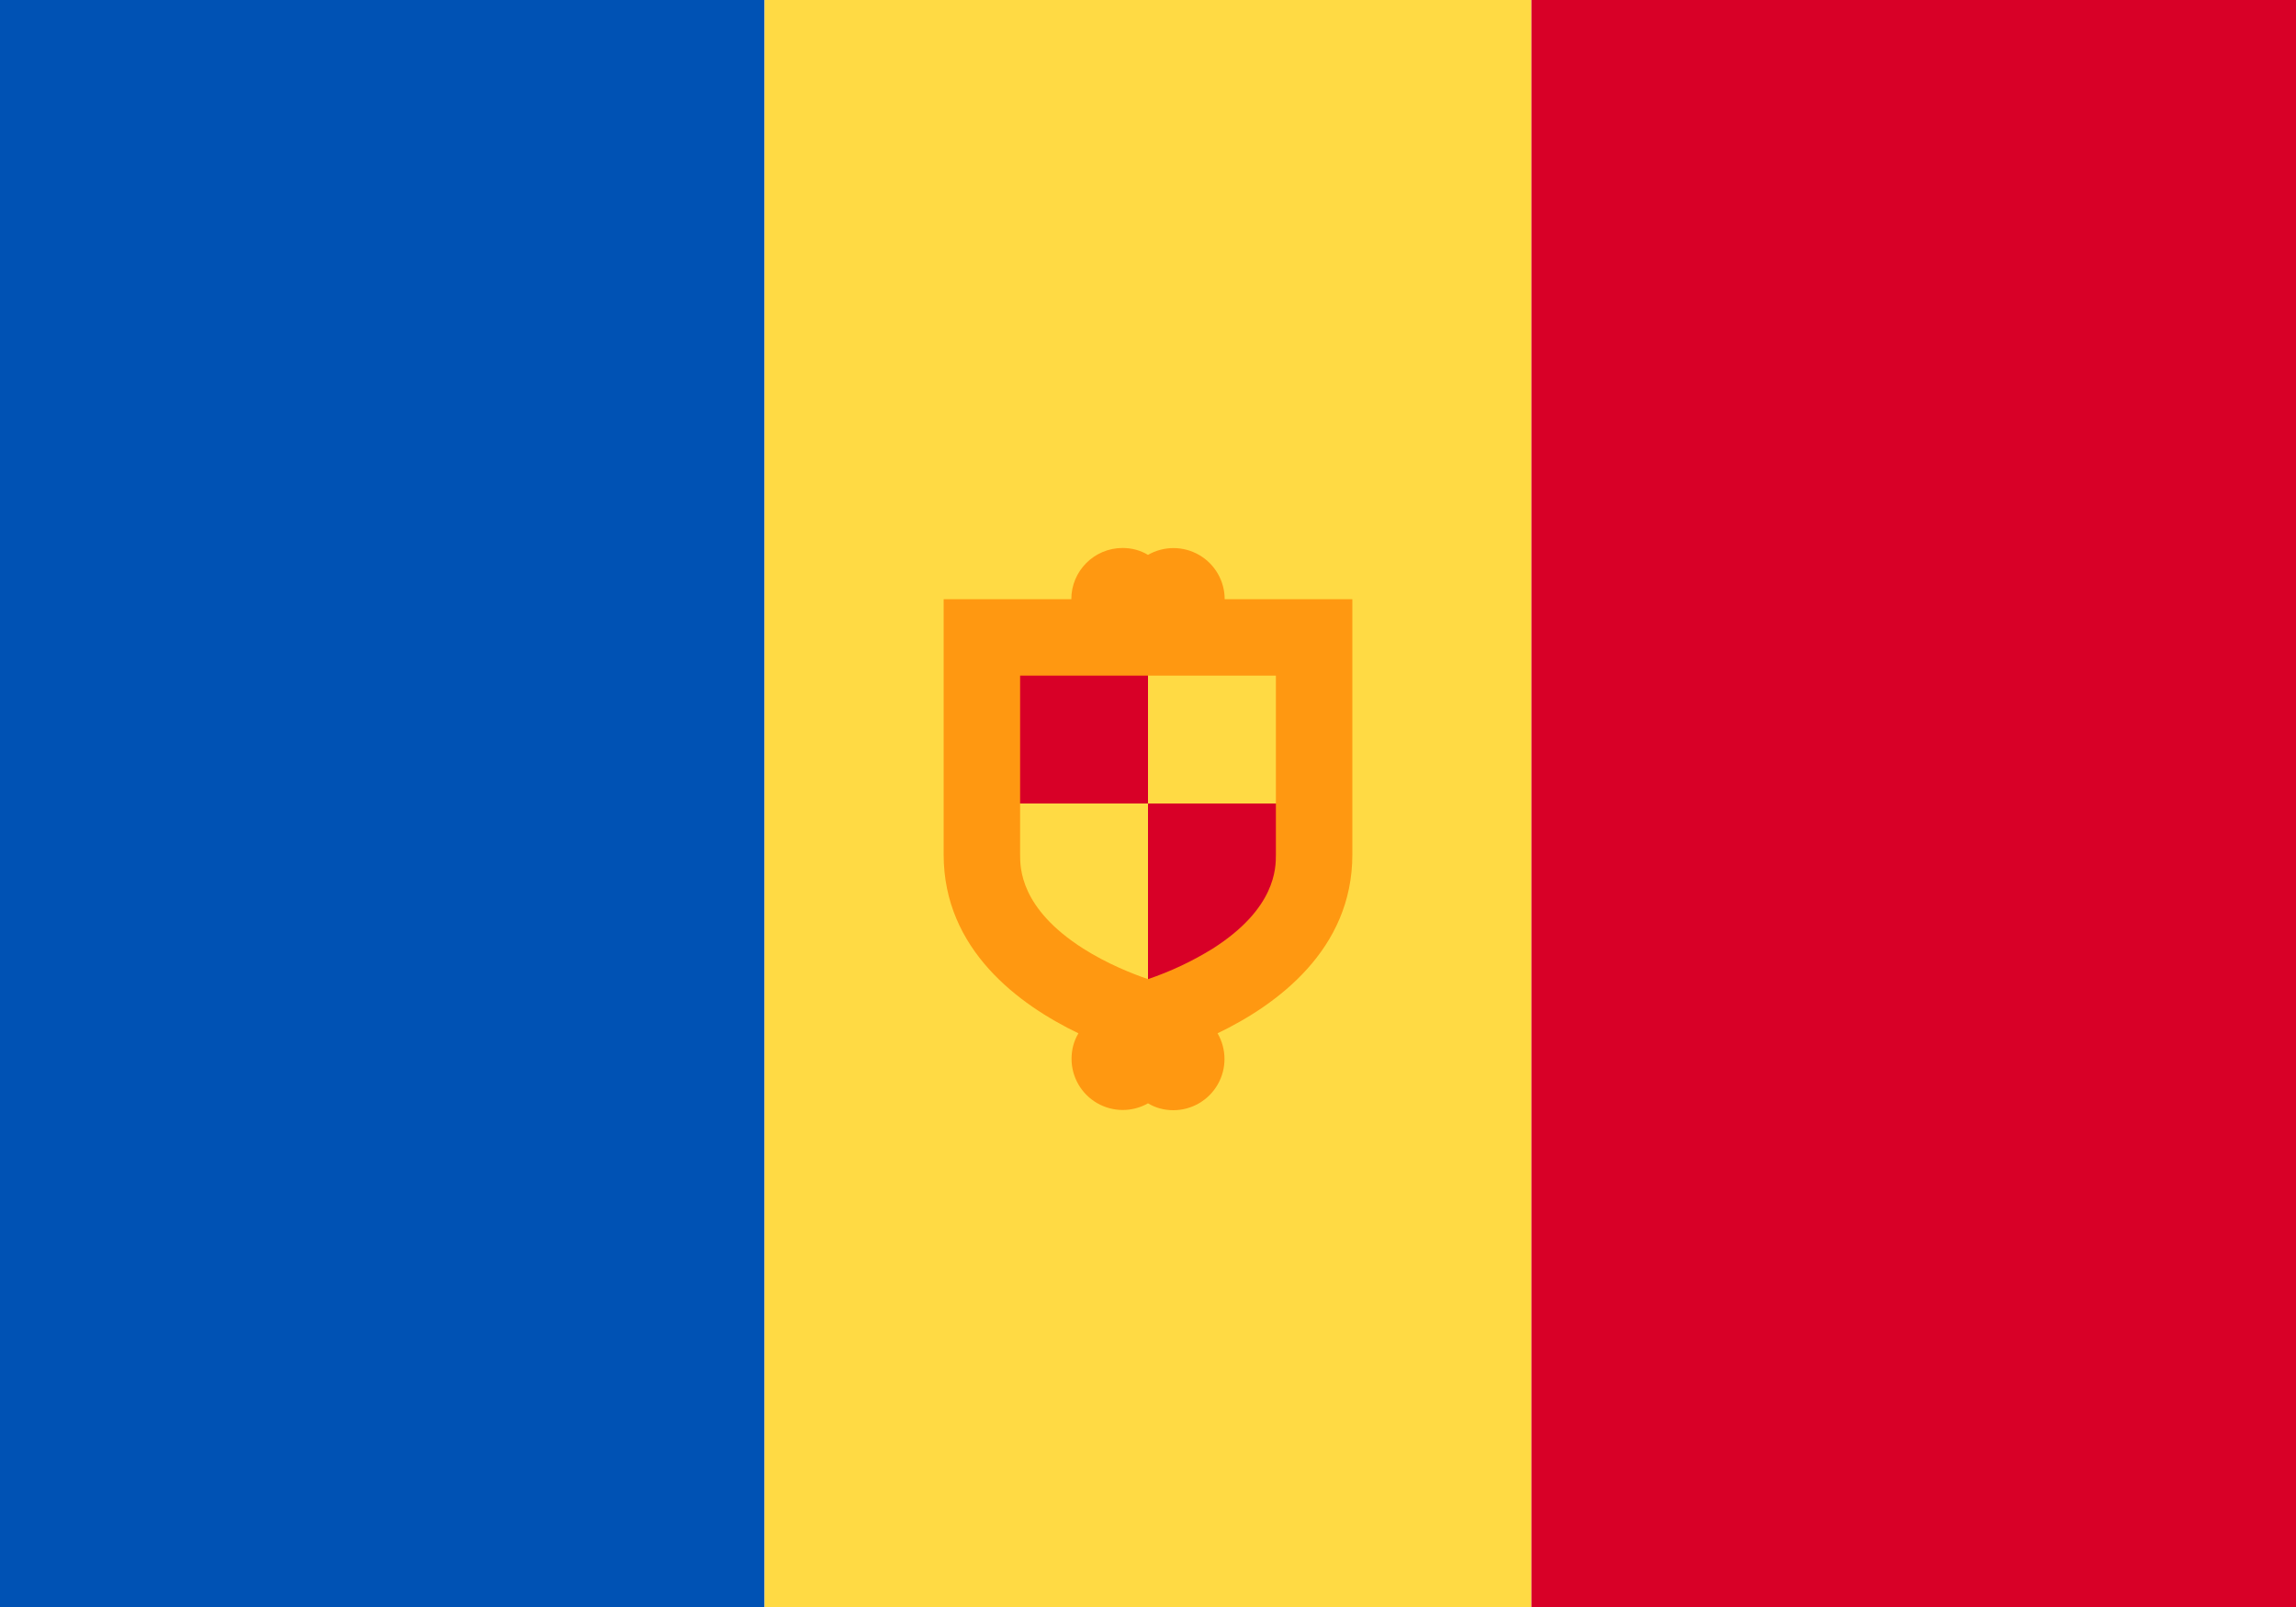
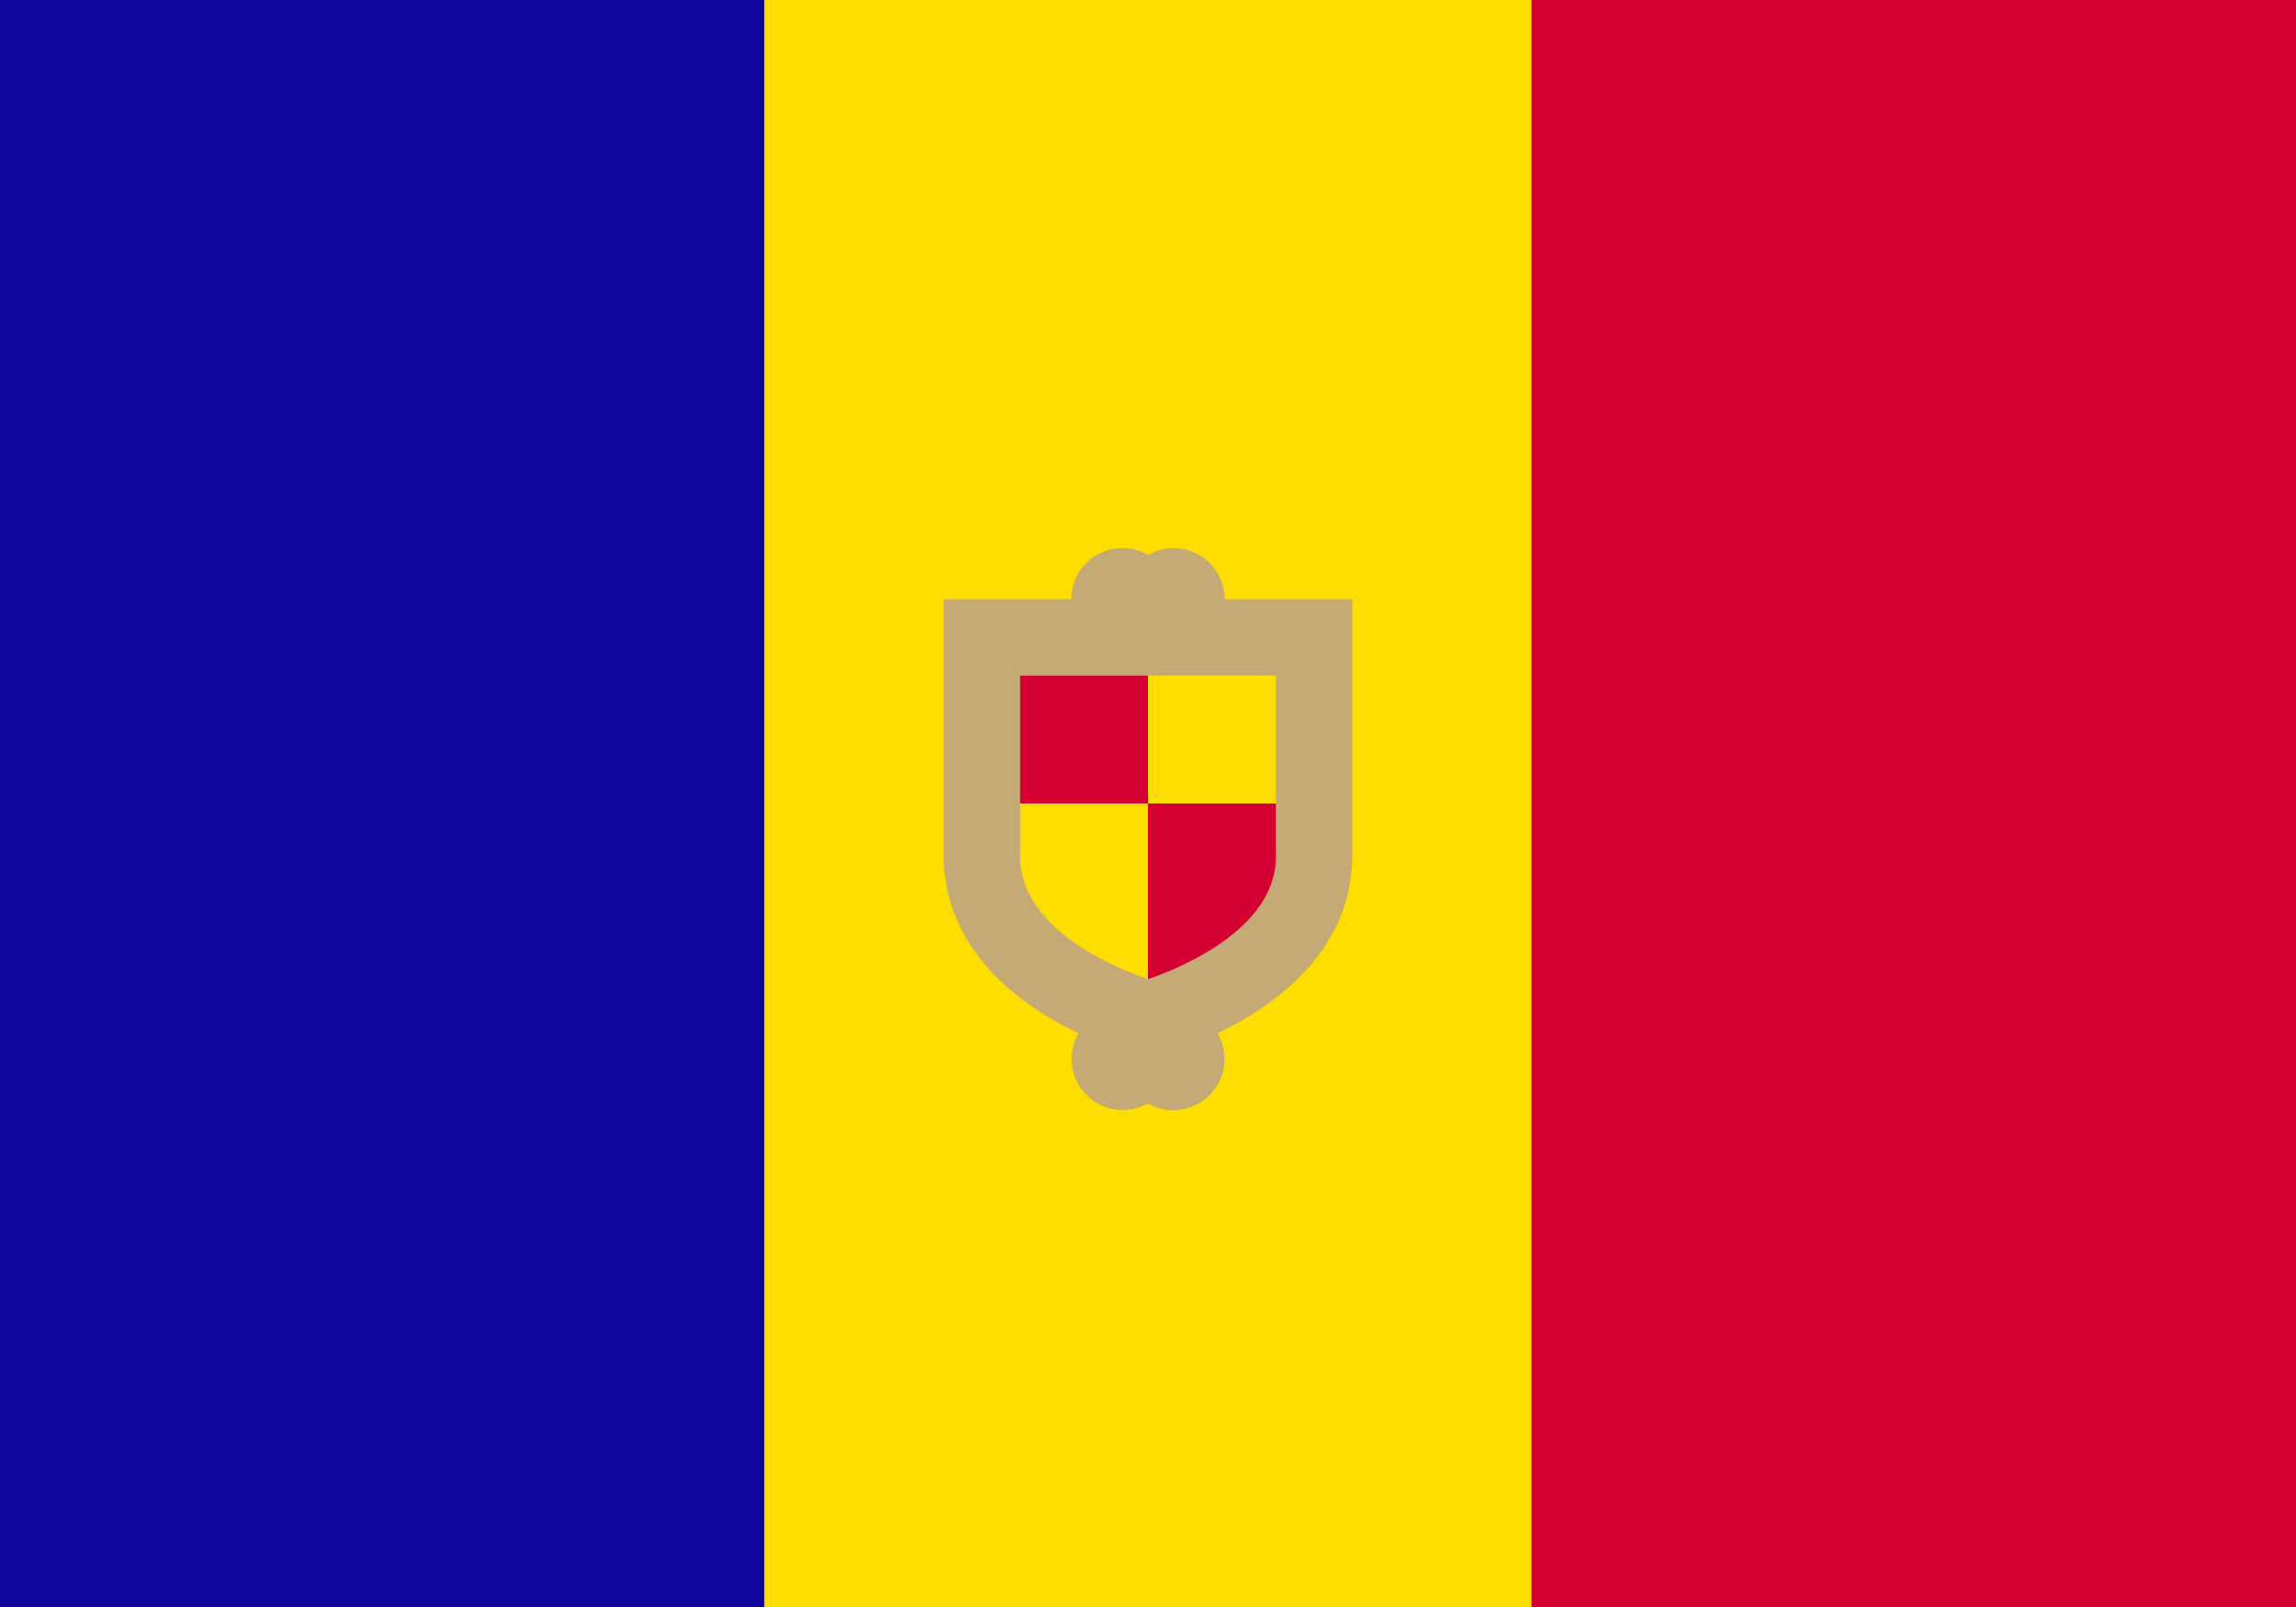
<svg xmlns="http://www.w3.org/2000/svg" width="1000" height="700">
-   <path fill="#0052B4" d="M0 0h333v700H0z" />
-   <path fill="#FFDA44" d="M333 0h334v700H333z" />
-   <path fill="#D80027" d="M667 0h333v700H667z" />
+   <path fill="#10069F" d="M0 0h333v700H0z" />
+   <path fill="#FEDD00" d="M333 0h334v700H333z" />
+   <path fill="#D50032" d="M667 0h333v700H667z" />
  <g transform="translate(244,94)">
-     <path fill="#D80027" d="M256 345v-89h66.8v33.4c0 5.8-11.1 27-38.6 44.5-10.4 6.6-21.2 8.8-28.2 11.1m-66.8-155.8H256V256h-66.8z" />
-     <path fill="#FF9811" d="M289.4 167a22.3 22.3 0 0 0-33.4-19.3q-5-3-11.1-3c-12.3 0-22.3 10-22.3 22.3H167v111.3c0 41.4 32.9 65.4 58.7 77.8q-3 5-3 11.2a22.3 22.3 0 0 0 33.3 19.3q5 3 11.1 3a22.3 22.3 0 0 0 19.2-33.5c25.8-12.4 58.7-36.4 58.7-77.8V167zm22.3 111.3c0 5.8 0 23.4-27.5 40.9a137 137 0 0 1-28.2 13.3c-7-2.4-17.8-6.7-28.2-13.3-27.5-17.5-27.5-35.1-27.5-41v-77.9h111.4z" />
+     <path fill="#D50032" d="M256 345v-89h66.8v33.4c0 5.8-11.1 27-38.6 44.5-10.4 6.6-21.2 8.8-28.2 11.1m-66.8-155.8H256V256h-66.8z" />
+     <path fill="#C6AA76" d="M289.4 167a22.3 22.3 0 0 0-33.4-19.3q-5-3-11.1-3c-12.3 0-22.3 10-22.3 22.3H167v111.3c0 41.4 32.9 65.4 58.7 77.8q-3 5-3 11.2a22.3 22.3 0 0 0 33.3 19.3q5 3 11.1 3a22.3 22.3 0 0 0 19.2-33.5c25.8-12.4 58.7-36.4 58.7-77.8V167zm22.3 111.3c0 5.8 0 23.4-27.5 40.9a137 137 0 0 1-28.2 13.3c-7-2.4-17.8-6.7-28.2-13.3-27.5-17.5-27.5-35.1-27.5-41v-77.9h111.4z" />
  </g>
</svg>
